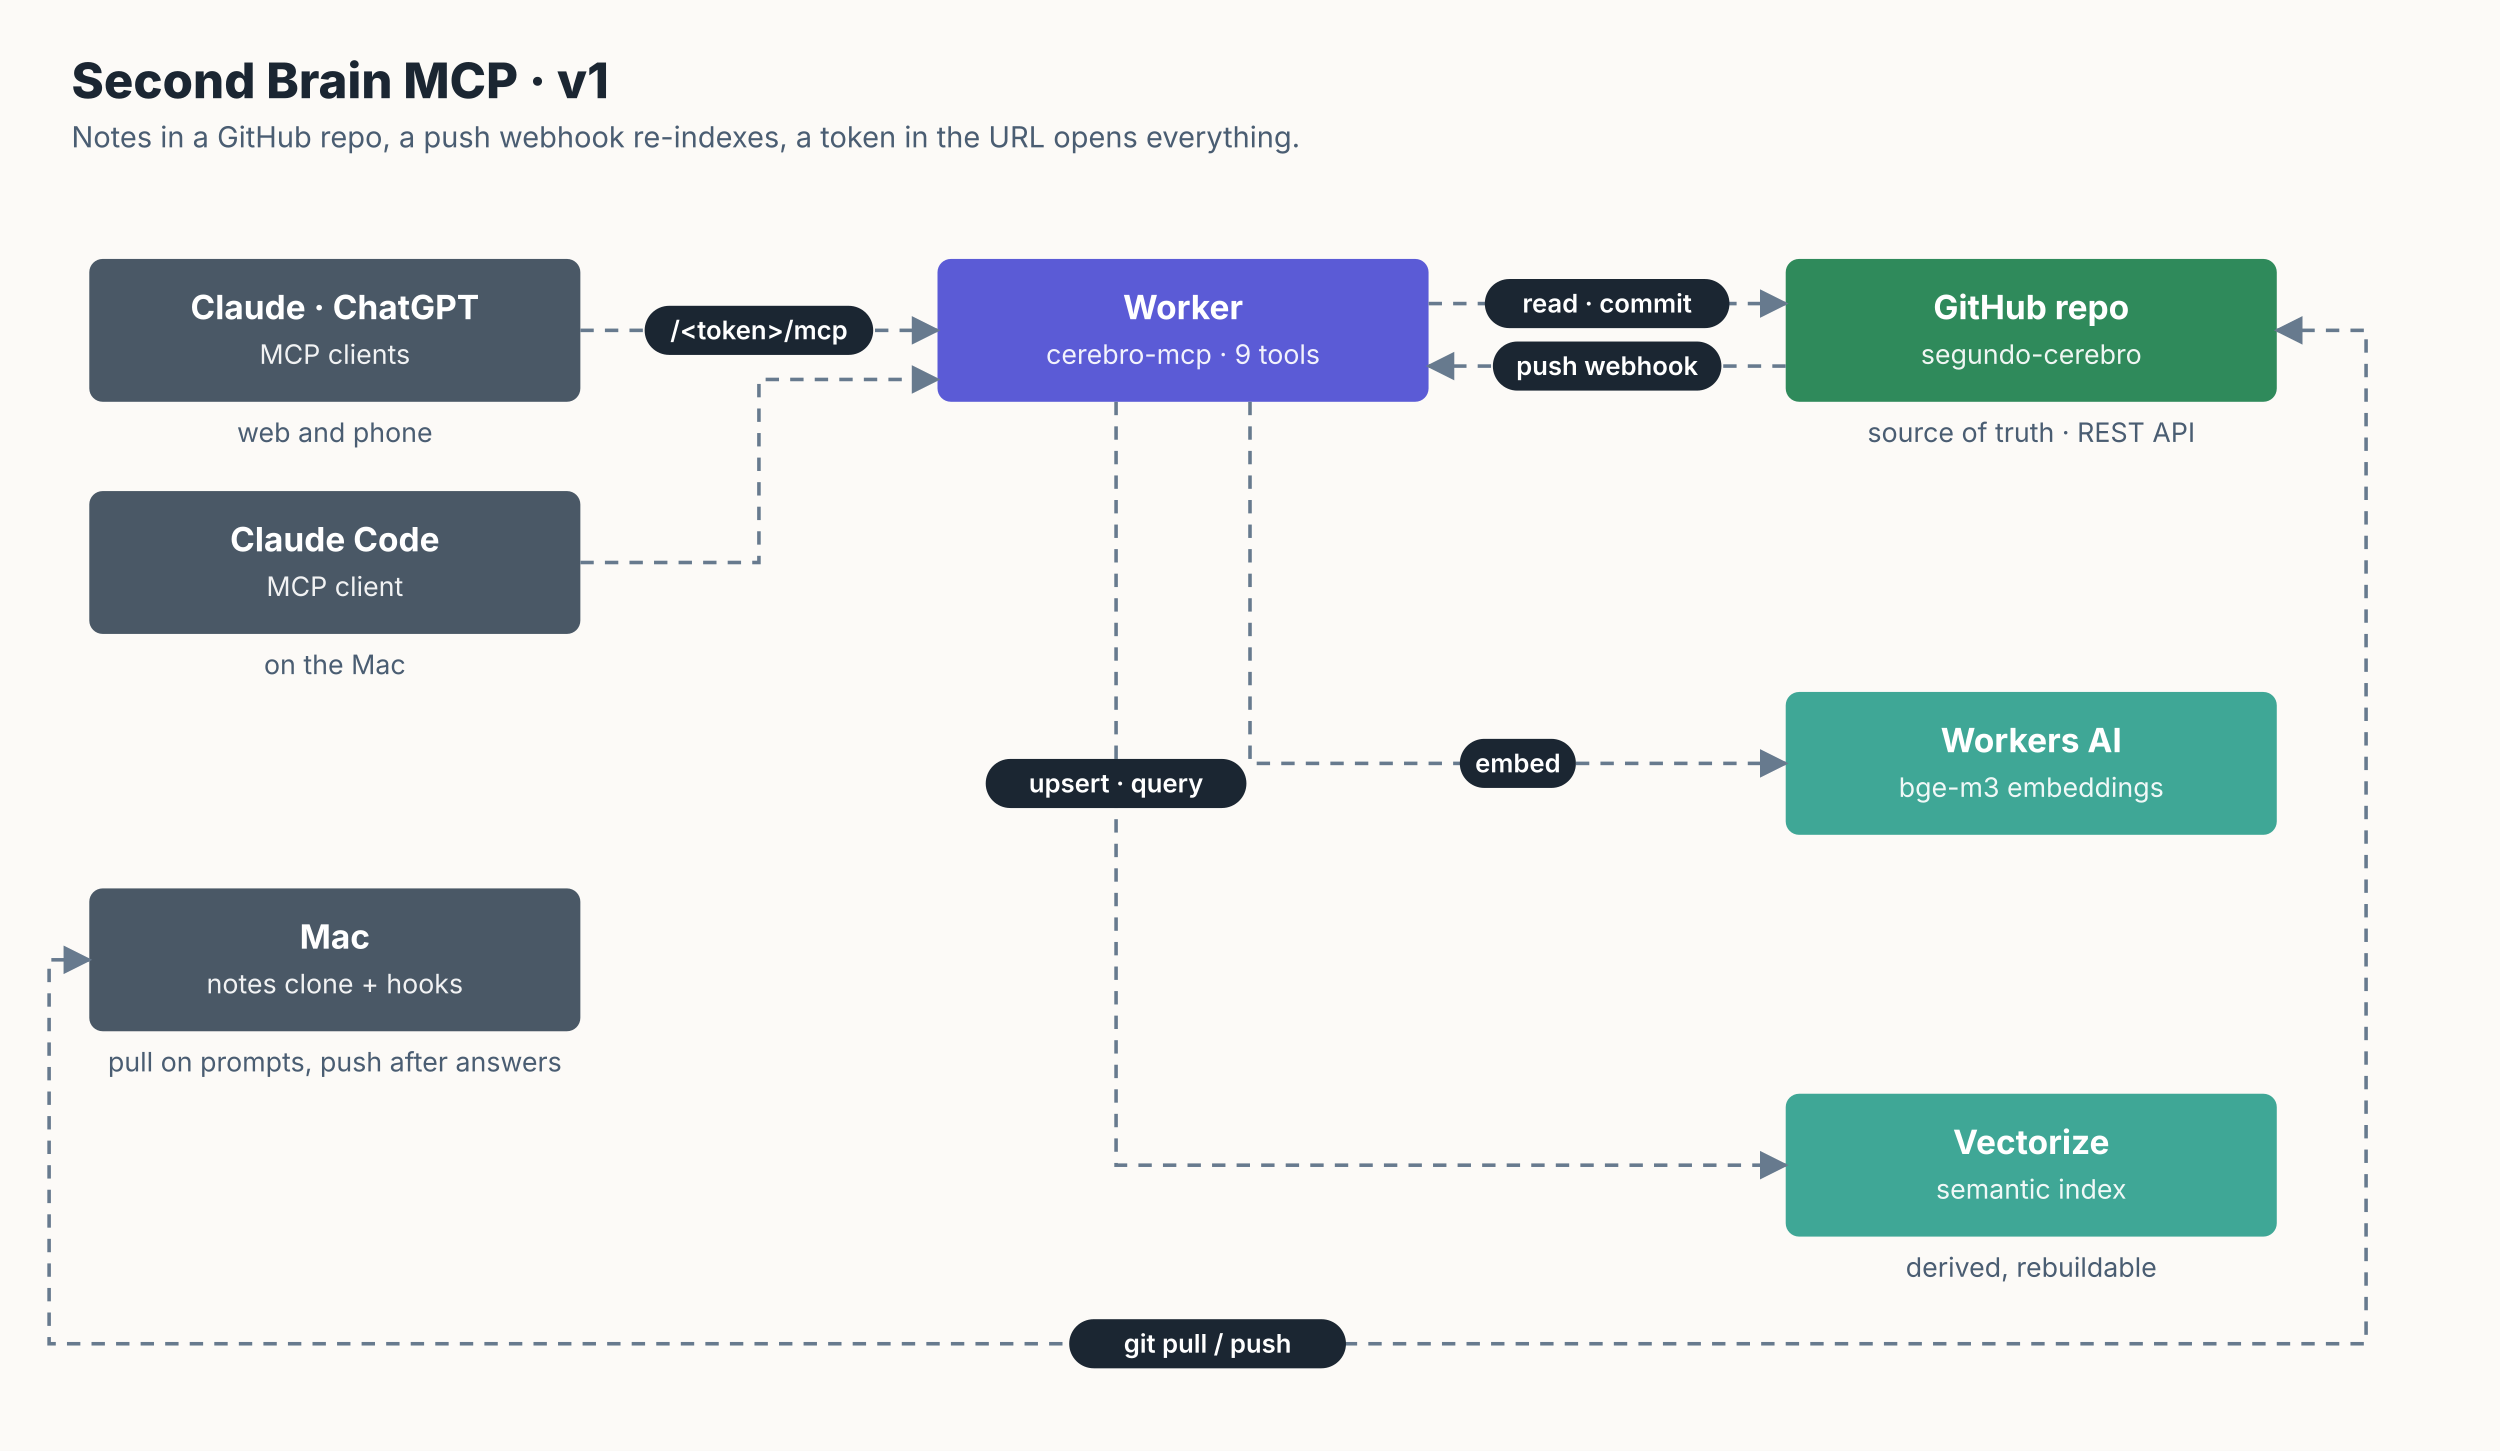
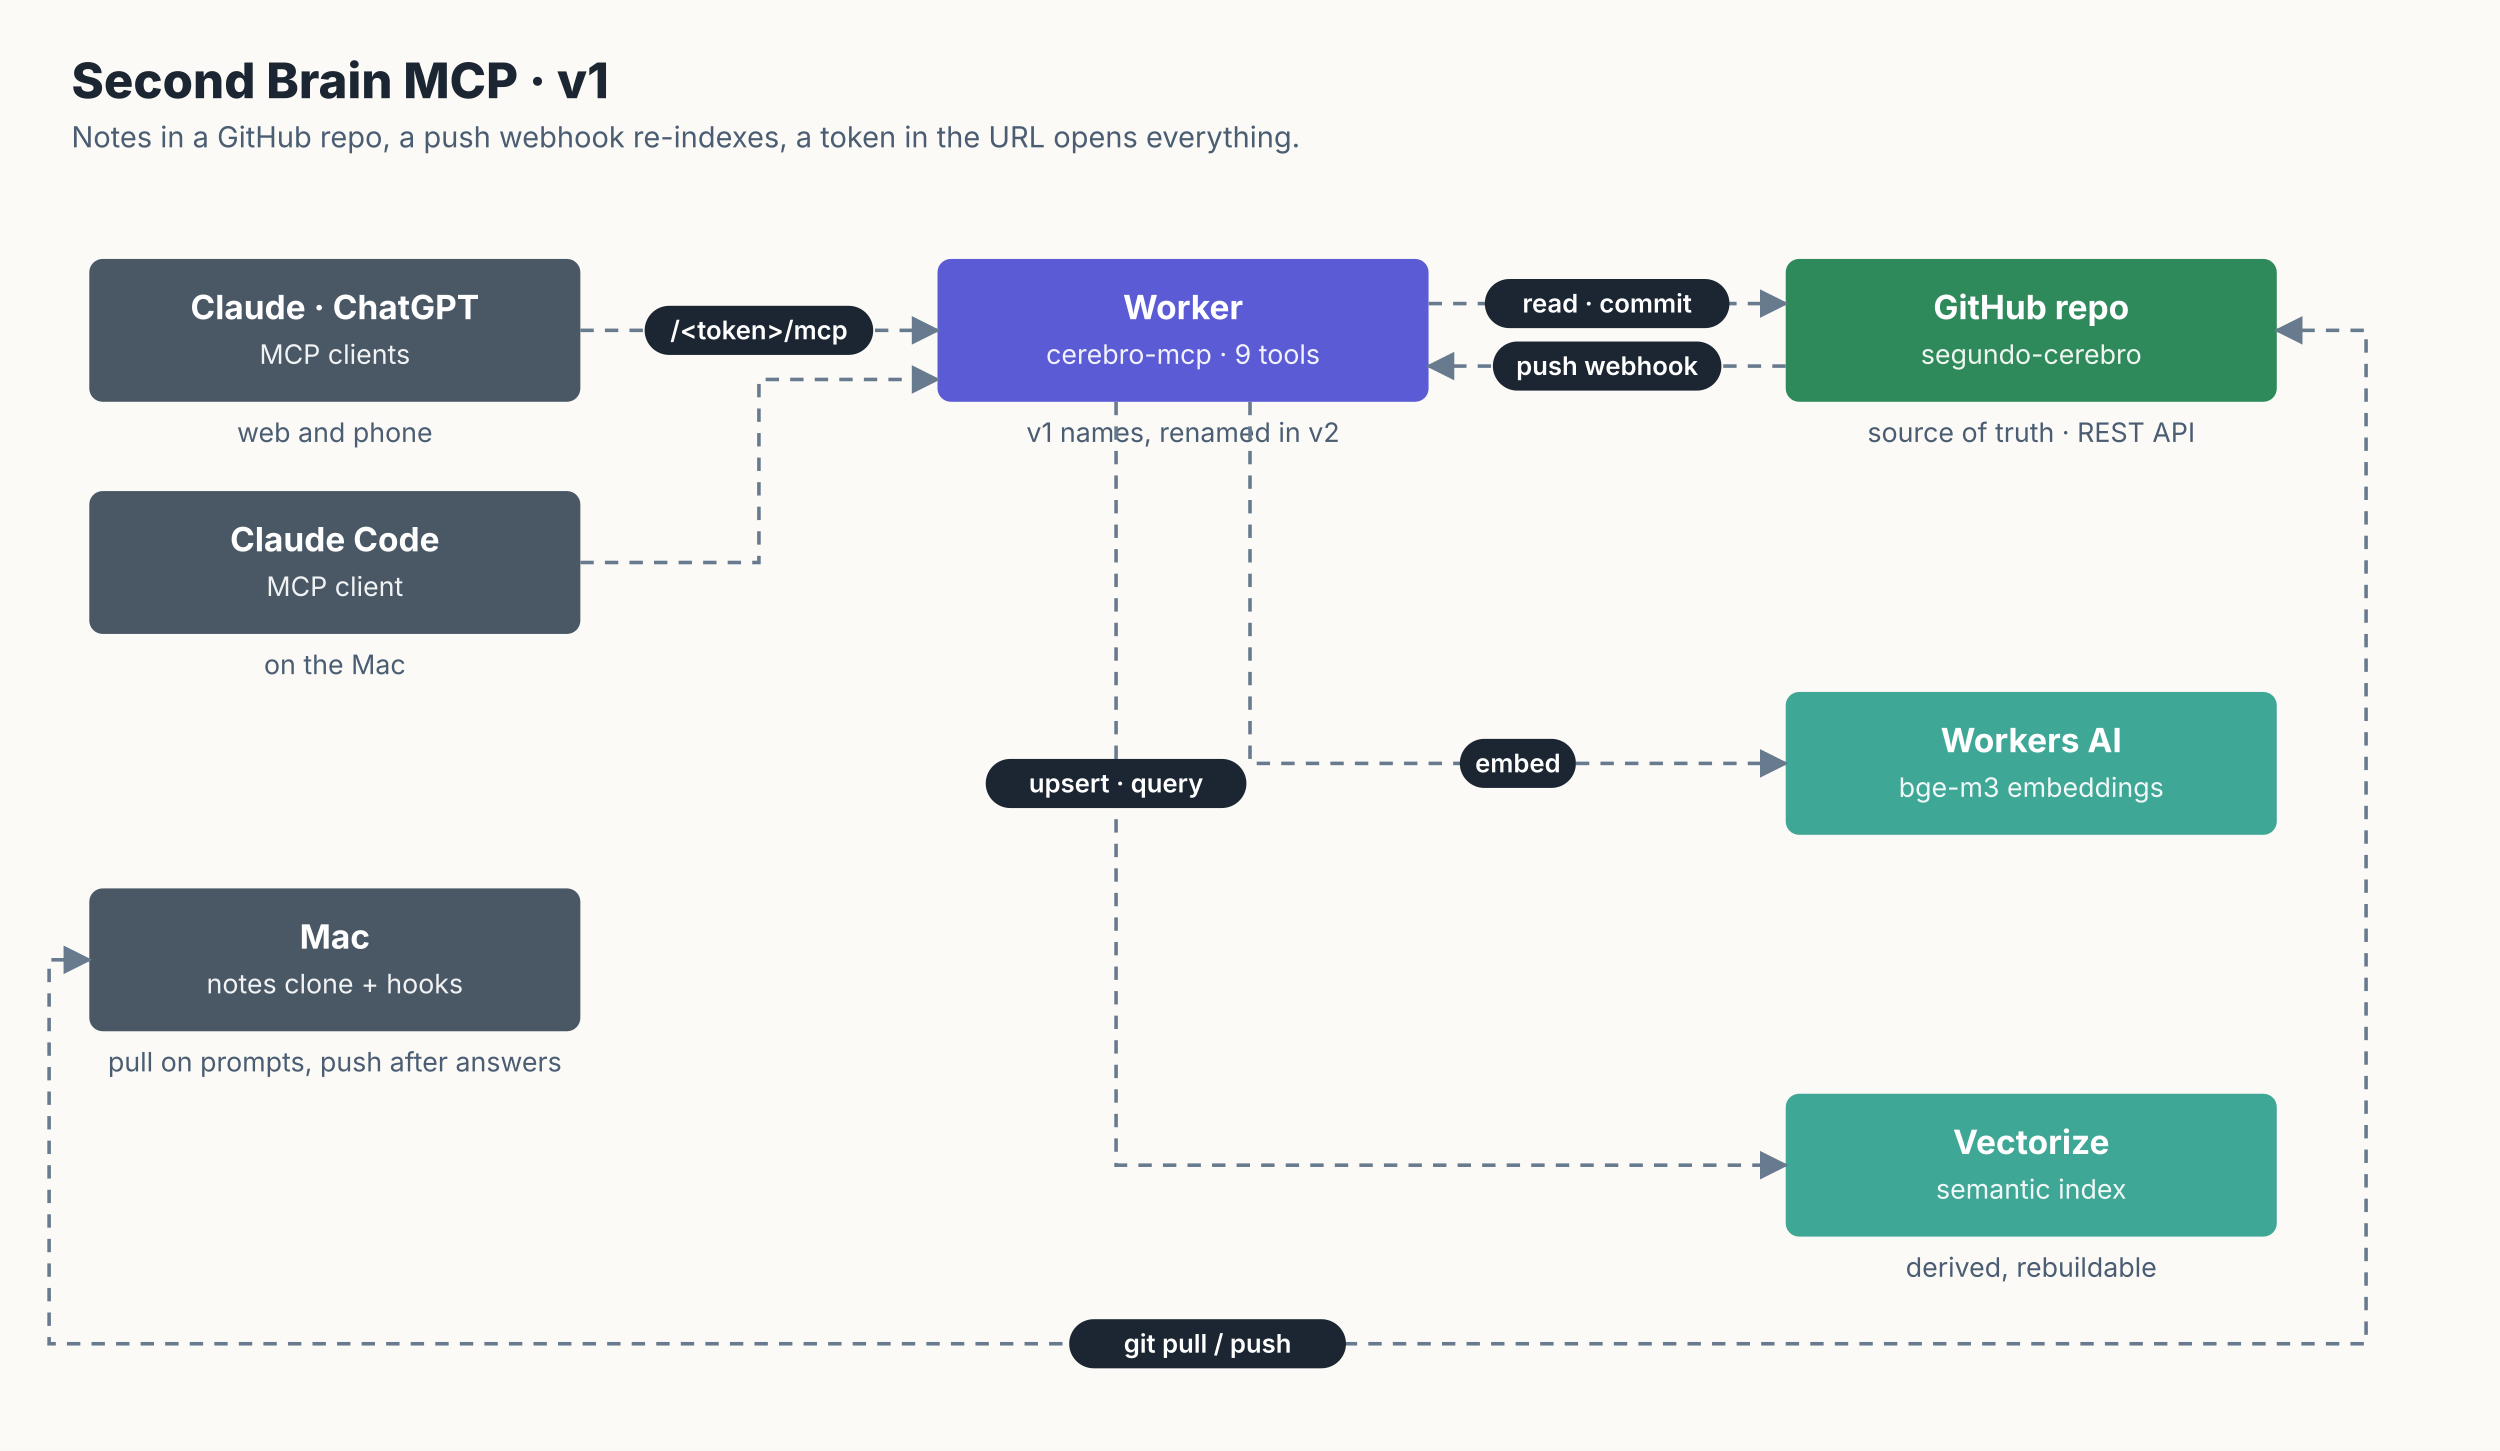
<svg xmlns="http://www.w3.org/2000/svg" viewBox="0 0 1120 650" width="1120" height="650" font-family="Onest, Inter, system-ui, sans-serif">
  <defs>
    <marker id="m" viewBox="0 0 10 10" refX="9" refY="5" markerWidth="8" markerHeight="8" orient="auto-start-reverse">
      <path d="M0,0 L10,5 L0,10 z" fill="#677A8E" />
    </marker>
    <marker id="ms" viewBox="0 0 10 10" refX="9" refY="5" markerWidth="8" markerHeight="8" orient="auto-start-reverse">
      <path d="M0,0 L10,5 L0,10 z" fill="#677A8E" />
    </marker>
    <style>.t{fill:#fff;font-size:15px;font-weight:700}.s{fill:#fff;font-size:12px;opacity:.92}.c{fill:#4A5D72;font-size:12px}
.a{fill:none;stroke:#677A8E;stroke-width:1.6;stroke-dasharray:6 5}.p{fill:#fff;font-size:11.5px;font-weight:600}
.h{fill:#1B2632;font-size:22px;font-weight:800}.hs{fill:#4A5D72;font-size:13px}.g{fill:none;stroke:#E6D5C1;stroke-width:1.5;stroke-dasharray:2 4}.gl{fill:#8C6A43;font-size:12px;font-weight:600}</style>
  </defs>
  <rect width="100%" height="100%" fill="#FCFAF7" />
  <text x="32" y="44" class="h">Second Brain MCP · v1</text>
  <text x="32" y="66" class="hs">Notes in a GitHub repo, a push webhook re-indexes, a token in the URL opens everything.</text>
  <g transform="translate(0,-110)">
    <rect x="40" y="226" width="220" height="64" rx="6" fill="#4A5866" />
    <text x="150.0" y="253" text-anchor="middle" class="t">Claude · ChatGPT</text>
    <text x="150.0" y="273" text-anchor="middle" class="s">MCP clients</text>
    <text x="150.0" y="308" text-anchor="middle" class="c">web and phone</text>
    <rect x="40" y="330" width="220" height="64" rx="6" fill="#4A5866" />
    <text x="150.0" y="357" text-anchor="middle" class="t">Claude Code</text>
    <text x="150.0" y="377" text-anchor="middle" class="s">MCP client</text>
    <text x="150.0" y="412" text-anchor="middle" class="c">on the Mac</text>
    <rect x="40" y="508" width="220" height="64" rx="6" fill="#4A5866" />
    <text x="150.0" y="535" text-anchor="middle" class="t">Mac</text>
    <text x="150.0" y="555" text-anchor="middle" class="s">notes clone + hooks</text>
    <text x="150.0" y="590" text-anchor="middle" class="c">pull on prompts, push after answers</text>
    <rect x="420" y="226" width="220" height="64" rx="6" fill="#5B5BD6" />
    <text x="530.0" y="253" text-anchor="middle" class="t">Worker</text>
    <text x="530.0" y="273" text-anchor="middle" class="s">cerebro-mcp · 9 tools</text>
+     <text x="530.0" y="308" text-anchor="middle" class="c">v1 names, renamed in v2</text>
    <rect x="800" y="226" width="220" height="64" rx="6" fill="#2F8A5B" />
    <text x="910.0" y="253" text-anchor="middle" class="t">GitHub repo</text>
    <text x="910.0" y="273" text-anchor="middle" class="s">segundo-cerebro</text>
    <text x="910.0" y="308" text-anchor="middle" class="c">source of truth · REST API</text>
    <rect x="800" y="420" width="220" height="64" rx="6" fill="#3FA796" />
    <text x="910.0" y="447" text-anchor="middle" class="t">Workers AI</text>
    <text x="910.0" y="467" text-anchor="middle" class="s">bge-m3 embeddings</text>
    <rect x="800" y="600" width="220" height="64" rx="6" fill="#3FA796" />
    <text x="910.0" y="627" text-anchor="middle" class="t">Vectorize</text>
    <text x="910.0" y="647" text-anchor="middle" class="s">semantic index</text>
    <text x="910.0" y="682" text-anchor="middle" class="c">derived, rebuildable</text>
    <path d="M260,258 L420,258" class="a" marker-end="url(#m)" />
    <rect x="288.8" y="247.0" width="102.4" height="22" rx="11" fill="#1B2632" />
    <text x="340.0" y="262.0" text-anchor="middle" class="p">/&lt;token&gt;/mcp</text>
    <path d="M260,362 L340,362 L340,280 L420,280" class="a" marker-end="url(#m)" />
    <path d="M640,246 L800,246" class="a" marker-end="url(#m)" />
    <rect x="665.2" y="235.0" width="109.6" height="22" rx="11" fill="#1B2632" />
    <text x="720.0" y="250.0" text-anchor="middle" class="p">read · commit</text>
    <path d="M800,274 L640,274" class="a" marker-end="url(#m)" />
    <rect x="668.8" y="263.0" width="102.4" height="22" rx="11" fill="#1B2632" />
    <text x="720.0" y="278.0" text-anchor="middle" class="p">push webhook</text>
    <path d="M560,290 L560,452 L800,452" class="a" marker-end="url(#m)" />
    <rect x="654.0" y="441.0" width="52.0" height="22" rx="11" fill="#1B2632" />
    <text x="680.0" y="456.0" text-anchor="middle" class="p">embed</text>
    <path d="M500,290 L500,632 L800,632" class="a" marker-end="url(#m)" />
    <rect x="441.6" y="450.0" width="116.8" height="22" rx="11" fill="#1B2632" />
    <text x="500.0" y="465.0" text-anchor="middle" class="p">upsert · query</text>
    <path d="M40,540 L22,540 L22,712 L1060,712 L1060,258 L1020,258" class="a" marker-end="url(#m)" marker-start="url(#ms)" />
    <rect x="479.0" y="701.0" width="124.0" height="22" rx="11" fill="#1B2632" />
    <text x="541.0" y="716.0" text-anchor="middle" class="p">git pull / push</text>
  </g>
</svg>
